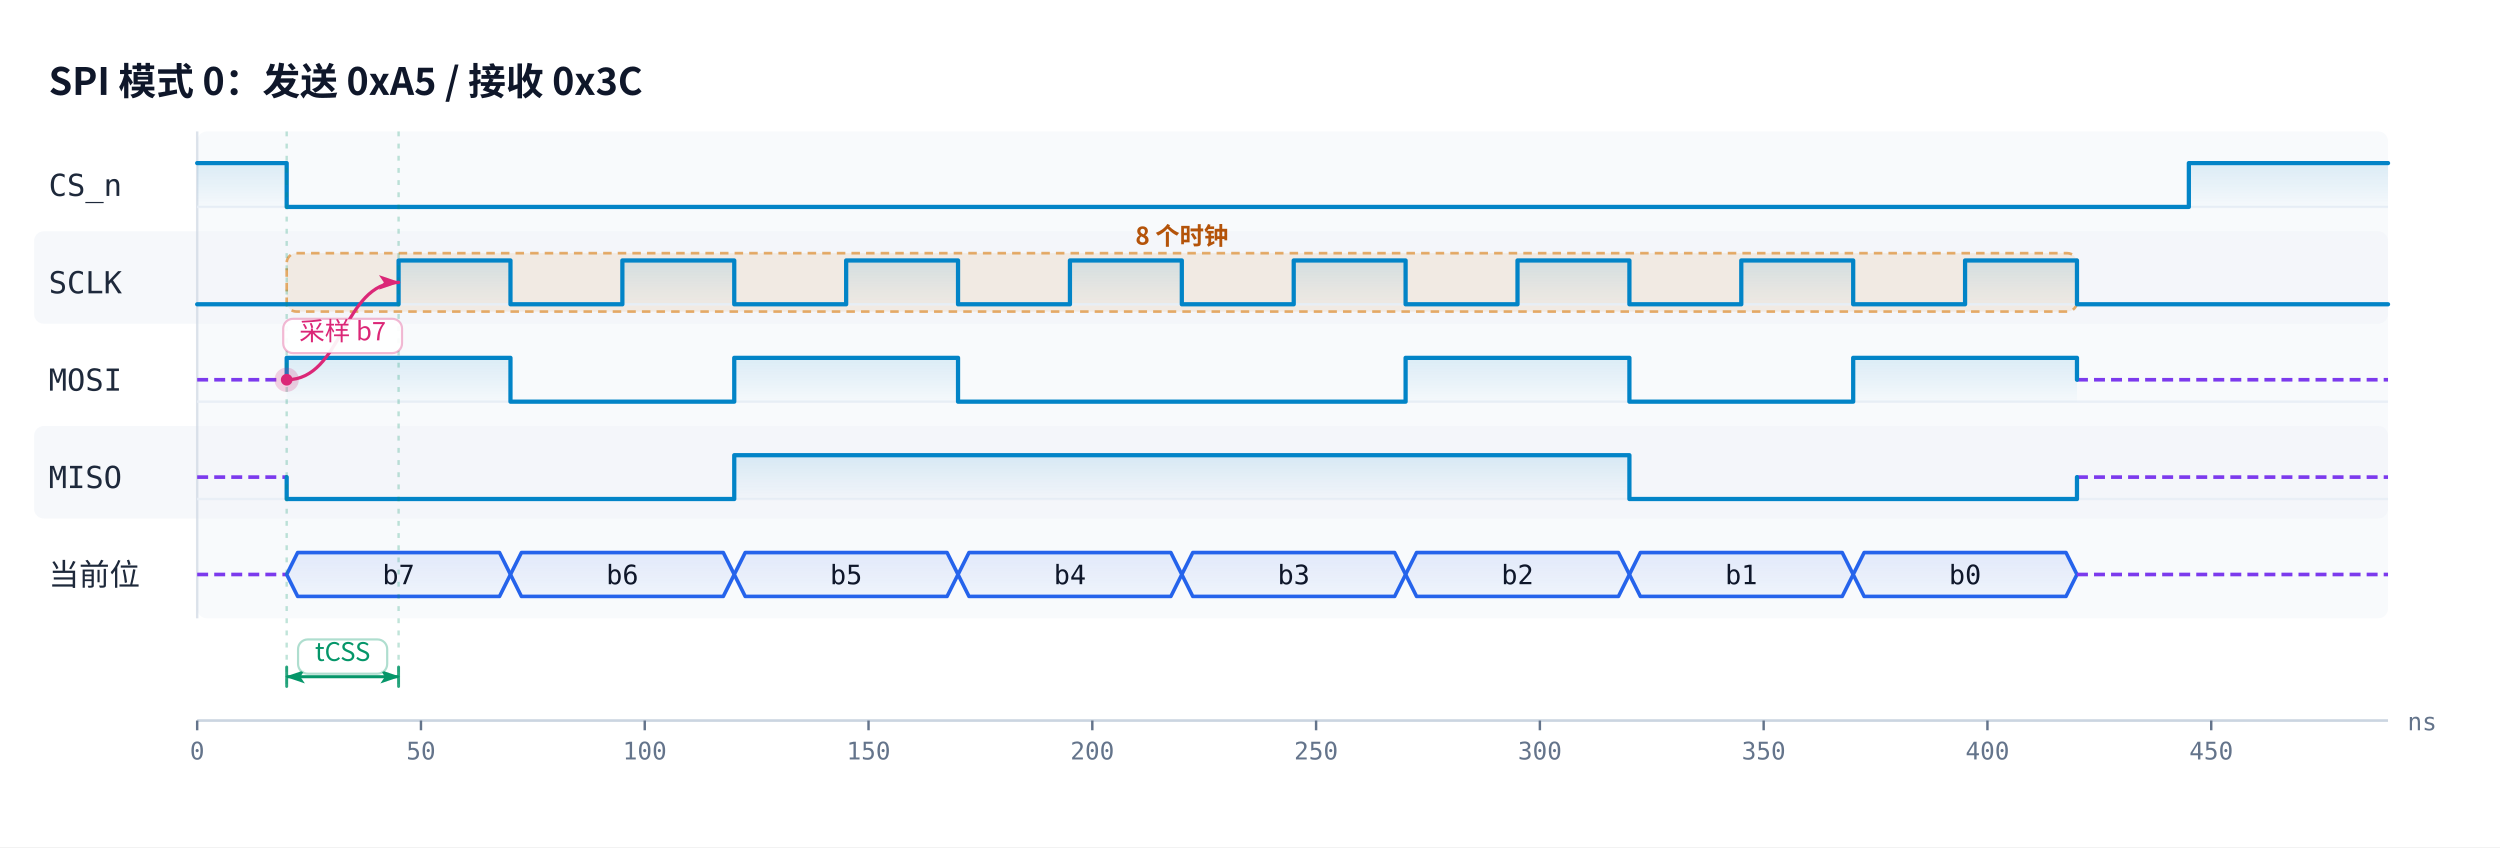
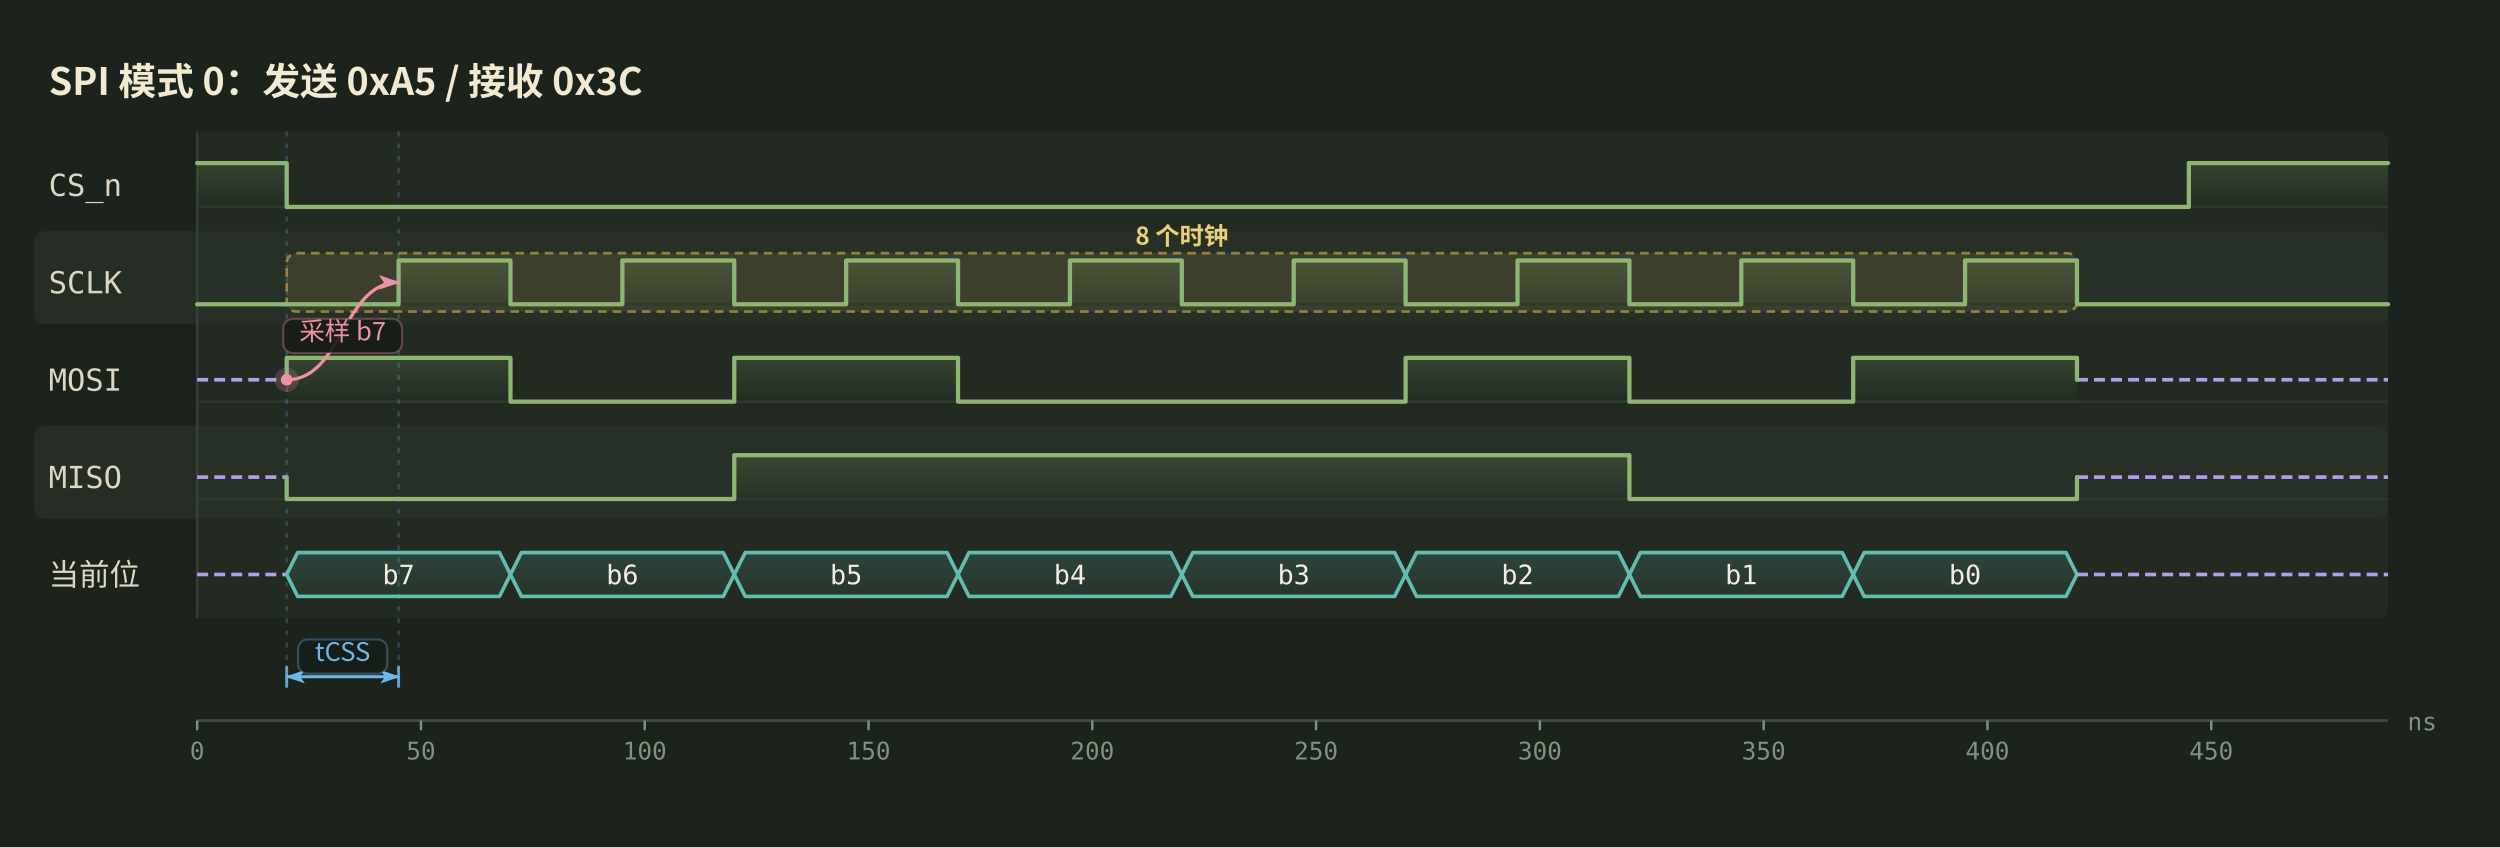
<svg xmlns="http://www.w3.org/2000/svg" width="1027" height="348" viewBox="0 0 1027 348">
  <defs>
-     <linearGradient id="wv-light-hi-grad" x1="0" y1="0" x2="0" y2="1">
-       <stop offset="0%" stop-color="#0284c7" stop-opacity="0.12" />
-       <stop offset="100%" stop-color="#0284c7" stop-opacity="0.01" />
+     <linearGradient id="wv-bamboo-hi-grad" x1="0" y1="0" x2="0" y2="1">
+       <stop offset="0%" stop-color="#8fb573" stop-opacity="0.18" />
+       <stop offset="100%" stop-color="#8fb573" stop-opacity="0.01" />
    </linearGradient>
-     <linearGradient id="wv-light-bus-grad" x1="0" y1="0" x2="0" y2="1">
-       <stop offset="0%" stop-color="#2563eb" stop-opacity="0.11" />
-       <stop offset="100%" stop-color="#2563eb" stop-opacity="0.04" />
+     <linearGradient id="wv-bamboo-bus-grad" x1="0" y1="0" x2="0" y2="1">
+       <stop offset="0%" stop-color="#62bdb0" stop-opacity="0.18" />
+       <stop offset="100%" stop-color="#62bdb0" stop-opacity="0.07" />
    </linearGradient>
-     <pattern id="wv-light-hatch" width="6" height="6" patternUnits="userSpaceOnUse" patternTransform="rotate(45)">
-       <rect width="6" height="6" fill="#c9515e" fill-opacity="0.04" />
-       <line x1="0" y1="0" x2="0" y2="6" stroke="#c9515e" stroke-width="1.05" stroke-opacity="0.22" />
+     <pattern id="wv-bamboo-hatch" width="6" height="6" patternUnits="userSpaceOnUse" patternTransform="rotate(45)">
+       <rect width="6" height="6" fill="#e06c75" fill-opacity="0.06" />
+       <line x1="0" y1="0" x2="0" y2="6" stroke="#e06c75" stroke-width="1.05" stroke-opacity="0.28" />
    </pattern>
-     <marker id="wv-light-ah" viewBox="0 0 10 10" refX="9.2" refY="5" markerWidth="6.5" markerHeight="6.5" orient="auto">
-       <path d="M0,1.6 L10,5 L0,8.4 L2.3,5 z" fill="#db2777" />
+     <marker id="wv-bamboo-ah" viewBox="0 0 10 10" refX="9.2" refY="5" markerWidth="6.5" markerHeight="6.5" orient="auto">
+       <path d="M0,1.6 L10,5 L0,8.4 L2.3,5 z" fill="#ed92a5" />
    </marker>
-     <marker id="wv-light-mh" viewBox="0 0 10 10" refX="9.2" refY="5" markerWidth="6.5" markerHeight="6.5" orient="auto-start-reverse">
-       <path d="M0,1.6 L10,5 L0,8.4 L2.3,5 z" fill="#059669" />
+     <marker id="wv-bamboo-mh" viewBox="0 0 10 10" refX="9.2" refY="5" markerWidth="6.5" markerHeight="6.5" orient="auto-start-reverse">
+       <path d="M0,1.6 L10,5 L0,8.4 L2.3,5 z" fill="#6cb6eb" />
    </marker>
  </defs>
-   <rect width="100%" height="100%" fill="#ffffff" />
-   <text x="20" y="39" fill="#0f172a" font-size="15.5" font-family="-apple-system, BlinkMacSystemFont, 'SF Pro Text', 'PingFang SC', 'Hiragino Sans GB', 'Noto Sans CJK SC', 'Microsoft YaHei', Helvetica, Arial, sans-serif" text-anchor="start" font-weight="600">SPI 模式 0：发送 0xA5 / 接收 0x3C</text>
-   <rect x="81" y="54" width="900" height="200" rx="4" fill="#f8fafc" />
-   <rect x="14" y="95" width="967" height="38" rx="4" fill="#f1f5f9" fill-opacity="0.65" />
-   <rect x="14" y="175" width="967" height="38" rx="4" fill="#f1f5f9" fill-opacity="0.65" />
-   <line x1="81" y1="54" x2="81" y2="254" stroke="#cbd5e1" stroke-width="1" stroke-opacity="0.65" />
-   <text x="20" y="80.5" fill="#1e293b" font-size="12.5" font-family="'SF Mono', 'JetBrains Mono', Menlo, Consolas, 'DejaVu Sans Mono', 'PingFang SC', 'Hiragino Sans GB', 'Noto Sans CJK SC', monospace" text-anchor="start">CS_n</text>
-   <text x="20" y="120.5" fill="#1e293b" font-size="12.5" font-family="'SF Mono', 'JetBrains Mono', Menlo, Consolas, 'DejaVu Sans Mono', 'PingFang SC', 'Hiragino Sans GB', 'Noto Sans CJK SC', monospace" text-anchor="start">SCLK</text>
-   <text x="20" y="160.5" fill="#1e293b" font-size="12.5" font-family="'SF Mono', 'JetBrains Mono', Menlo, Consolas, 'DejaVu Sans Mono', 'PingFang SC', 'Hiragino Sans GB', 'Noto Sans CJK SC', monospace" text-anchor="start">MOSI</text>
-   <text x="20" y="200.5" fill="#1e293b" font-size="12.5" font-family="'SF Mono', 'JetBrains Mono', Menlo, Consolas, 'DejaVu Sans Mono', 'PingFang SC', 'Hiragino Sans GB', 'Noto Sans CJK SC', monospace" text-anchor="start">MISO</text>
-   <text x="20" y="240.5" fill="#1e293b" font-size="12.5" font-family="-apple-system, BlinkMacSystemFont, 'SF Pro Text', 'PingFang SC', 'Hiragino Sans GB', 'Noto Sans CJK SC', 'Microsoft YaHei', Helvetica, Arial, sans-serif" text-anchor="start">当前位</text>
-   <rect x="117.77" y="104" width="735.44" height="24" rx="4" fill="#d97706" fill-opacity="0.09" stroke="#d97706" stroke-width="1.1" stroke-opacity="0.58" stroke-dasharray="3.5 2.5" />
-   <line x1="81" y1="85" x2="981" y2="85" stroke="#e9eff6" stroke-width="1" />
-   <rect x="81" y="67" width="36.77" height="18" fill="url(#wv-light-hi-grad)" stroke="none" />
-   <rect x="899.18" y="67" width="81.82" height="18" fill="url(#wv-light-hi-grad)" stroke="none" />
-   <path d="M81,67 H117.77 V85 H899.18 V67 H981" fill="none" stroke="#0284c7" stroke-width="1.75" stroke-linejoin="round" stroke-linecap="round" />
-   <line x1="81" y1="125" x2="981" y2="125" stroke="#e9eff6" stroke-width="1" />
-   <rect x="163.74" y="107" width="45.97" height="18" fill="url(#wv-light-hi-grad)" stroke="none" />
-   <rect x="255.67" y="107" width="45.97" height="18" fill="url(#wv-light-hi-grad)" stroke="none" />
-   <rect x="347.6" y="107" width="45.97" height="18" fill="url(#wv-light-hi-grad)" stroke="none" />
-   <rect x="439.53" y="107" width="45.97" height="18" fill="url(#wv-light-hi-grad)" stroke="none" />
-   <rect x="531.46" y="107" width="45.97" height="18" fill="url(#wv-light-hi-grad)" stroke="none" />
-   <rect x="623.39" y="107" width="45.97" height="18" fill="url(#wv-light-hi-grad)" stroke="none" />
-   <rect x="715.32" y="107" width="45.97" height="18" fill="url(#wv-light-hi-grad)" stroke="none" />
-   <rect x="807.25" y="107" width="45.97" height="18" fill="url(#wv-light-hi-grad)" stroke="none" />
-   <path d="M81,125 H163.74 V107 H209.7 V125 H255.67 V107 H301.63 V125 H347.6 V107 H393.56 V125 H439.53 V107 H485.49 V125 H531.46 V107 H577.42 V125 H623.39 V107 H669.36 V125 H715.32 V107 H761.29 V125 H807.25 V107 H853.22 V125 H981" fill="none" stroke="#0284c7" stroke-width="1.75" stroke-linejoin="round" stroke-linecap="round" />
-   <line x1="81" y1="165" x2="981" y2="165" stroke="#e9eff6" stroke-width="1" />
-   <line x1="81" y1="156" x2="117.77" y2="156" stroke="#7c3aed" stroke-width="1.5" stroke-dasharray="4.5 2.5" />
-   <rect x="117.77" y="147" width="91.93" height="18" fill="url(#wv-light-hi-grad)" stroke="none" />
-   <rect x="301.63" y="147" width="91.93" height="18" fill="url(#wv-light-hi-grad)" stroke="none" />
-   <rect x="577.42" y="147" width="91.93" height="18" fill="url(#wv-light-hi-grad)" stroke="none" />
-   <rect x="761.29" y="147" width="91.93" height="18" fill="url(#wv-light-hi-grad)" stroke="none" />
-   <line x1="853.22" y1="156" x2="981" y2="156" stroke="#7c3aed" stroke-width="1.5" stroke-dasharray="4.5 2.5" />
-   <path d="M117.77,156 V147 H209.7 V165 H301.63 V147 H393.56 V165 H577.42 V147 H669.36 V165 H761.29 V147 H853.22 V156" fill="none" stroke="#0284c7" stroke-width="1.75" stroke-linejoin="round" stroke-linecap="round" />
-   <line x1="81" y1="205" x2="981" y2="205" stroke="#e9eff6" stroke-width="1" />
-   <line x1="81" y1="196" x2="117.77" y2="196" stroke="#7c3aed" stroke-width="1.5" stroke-dasharray="4.5 2.5" />
-   <rect x="301.63" y="187" width="367.72" height="18" fill="url(#wv-light-hi-grad)" stroke="none" />
-   <line x1="853.22" y1="196" x2="981" y2="196" stroke="#7c3aed" stroke-width="1.5" stroke-dasharray="4.5 2.5" />
-   <path d="M117.77,196 V205 H301.63 V187 H669.36 V205 H853.22 V196" fill="none" stroke="#0284c7" stroke-width="1.75" stroke-linejoin="round" stroke-linecap="round" />
-   <line x1="81" y1="236" x2="117.77" y2="236" stroke="#7c3aed" stroke-width="1.5" stroke-dasharray="4.5 2.5" />
-   <polygon points="117.77,236 122.27,227 205.2,227 209.7,236 205.2,245 122.27,245" fill="url(#wv-light-bus-grad)" stroke="#2563eb" stroke-width="1.5" stroke-linejoin="round" />
-   <text x="163.74" y="240" fill="#0f172a" font-size="11" font-family="'SF Mono', 'JetBrains Mono', Menlo, Consolas, 'DejaVu Sans Mono', 'PingFang SC', 'Hiragino Sans GB', 'Noto Sans CJK SC', monospace" text-anchor="middle" font-weight="500">b7</text>
-   <polygon points="209.7,236 214.2,227 297.13,227 301.63,236 297.13,245 214.2,245" fill="url(#wv-light-bus-grad)" stroke="#2563eb" stroke-width="1.5" stroke-linejoin="round" />
-   <text x="255.67" y="240" fill="#0f172a" font-size="11" font-family="'SF Mono', 'JetBrains Mono', Menlo, Consolas, 'DejaVu Sans Mono', 'PingFang SC', 'Hiragino Sans GB', 'Noto Sans CJK SC', monospace" text-anchor="middle" font-weight="500">b6</text>
-   <polygon points="301.63,236 306.13,227 389.06,227 393.56,236 389.06,245 306.13,245" fill="url(#wv-light-bus-grad)" stroke="#2563eb" stroke-width="1.5" stroke-linejoin="round" />
-   <text x="347.6" y="240" fill="#0f172a" font-size="11" font-family="'SF Mono', 'JetBrains Mono', Menlo, Consolas, 'DejaVu Sans Mono', 'PingFang SC', 'Hiragino Sans GB', 'Noto Sans CJK SC', monospace" text-anchor="middle" font-weight="500">b5</text>
-   <polygon points="393.56,236 398.06,227 480.99,227 485.49,236 480.99,245 398.06,245" fill="url(#wv-light-bus-grad)" stroke="#2563eb" stroke-width="1.5" stroke-linejoin="round" />
-   <text x="439.53" y="240" fill="#0f172a" font-size="11" font-family="'SF Mono', 'JetBrains Mono', Menlo, Consolas, 'DejaVu Sans Mono', 'PingFang SC', 'Hiragino Sans GB', 'Noto Sans CJK SC', monospace" text-anchor="middle" font-weight="500">b4</text>
-   <polygon points="485.49,236 489.99,227 572.92,227 577.42,236 572.92,245 489.99,245" fill="url(#wv-light-bus-grad)" stroke="#2563eb" stroke-width="1.5" stroke-linejoin="round" />
-   <text x="531.46" y="240" fill="#0f172a" font-size="11" font-family="'SF Mono', 'JetBrains Mono', Menlo, Consolas, 'DejaVu Sans Mono', 'PingFang SC', 'Hiragino Sans GB', 'Noto Sans CJK SC', monospace" text-anchor="middle" font-weight="500">b3</text>
-   <polygon points="577.42,236 581.92,227 664.86,227 669.36,236 664.86,245 581.92,245" fill="url(#wv-light-bus-grad)" stroke="#2563eb" stroke-width="1.5" stroke-linejoin="round" />
-   <text x="623.39" y="240" fill="#0f172a" font-size="11" font-family="'SF Mono', 'JetBrains Mono', Menlo, Consolas, 'DejaVu Sans Mono', 'PingFang SC', 'Hiragino Sans GB', 'Noto Sans CJK SC', monospace" text-anchor="middle" font-weight="500">b2</text>
-   <polygon points="669.36,236 673.86,227 756.79,227 761.29,236 756.79,245 673.86,245" fill="url(#wv-light-bus-grad)" stroke="#2563eb" stroke-width="1.5" stroke-linejoin="round" />
-   <text x="715.32" y="240" fill="#0f172a" font-size="11" font-family="'SF Mono', 'JetBrains Mono', Menlo, Consolas, 'DejaVu Sans Mono', 'PingFang SC', 'Hiragino Sans GB', 'Noto Sans CJK SC', monospace" text-anchor="middle" font-weight="500">b1</text>
-   <polygon points="761.29,236 765.79,227 848.72,227 853.22,236 848.72,245 765.79,245" fill="url(#wv-light-bus-grad)" stroke="#2563eb" stroke-width="1.5" stroke-linejoin="round" />
-   <text x="807.25" y="240" fill="#0f172a" font-size="11" font-family="'SF Mono', 'JetBrains Mono', Menlo, Consolas, 'DejaVu Sans Mono', 'PingFang SC', 'Hiragino Sans GB', 'Noto Sans CJK SC', monospace" text-anchor="middle" font-weight="500">b0</text>
-   <line x1="853.22" y1="236" x2="981" y2="236" stroke="#7c3aed" stroke-width="1.5" stroke-dasharray="4.5 2.5" />
-   <text x="485.49" y="100.5" fill="#b45309" font-size="10" font-family="-apple-system, BlinkMacSystemFont, 'SF Pro Text', 'PingFang SC', 'Hiragino Sans GB', 'Noto Sans CJK SC', 'Microsoft YaHei', Helvetica, Arial, sans-serif" text-anchor="middle" font-weight="600">8 个时钟</text>
-   <line x1="81" y1="296" x2="981" y2="296" stroke="#cbd5e1" stroke-width="1.1" />
-   <line x1="81" y1="296" x2="81" y2="300" stroke="#64748b" stroke-width="1" />
-   <text x="81" y="312" fill="#64748b" font-size="10" font-family="'SF Mono', 'JetBrains Mono', Menlo, Consolas, 'DejaVu Sans Mono', 'PingFang SC', 'Hiragino Sans GB', 'Noto Sans CJK SC', monospace" text-anchor="middle">0</text>
-   <line x1="172.93" y1="296" x2="172.93" y2="300" stroke="#64748b" stroke-width="1" />
-   <text x="172.93" y="312" fill="#64748b" font-size="10" font-family="'SF Mono', 'JetBrains Mono', Menlo, Consolas, 'DejaVu Sans Mono', 'PingFang SC', 'Hiragino Sans GB', 'Noto Sans CJK SC', monospace" text-anchor="middle">50</text>
-   <line x1="264.86" y1="296" x2="264.86" y2="300" stroke="#64748b" stroke-width="1" />
-   <text x="264.86" y="312" fill="#64748b" font-size="10" font-family="'SF Mono', 'JetBrains Mono', Menlo, Consolas, 'DejaVu Sans Mono', 'PingFang SC', 'Hiragino Sans GB', 'Noto Sans CJK SC', monospace" text-anchor="middle">100</text>
-   <line x1="356.79" y1="296" x2="356.79" y2="300" stroke="#64748b" stroke-width="1" />
-   <text x="356.79" y="312" fill="#64748b" font-size="10" font-family="'SF Mono', 'JetBrains Mono', Menlo, Consolas, 'DejaVu Sans Mono', 'PingFang SC', 'Hiragino Sans GB', 'Noto Sans CJK SC', monospace" text-anchor="middle">150</text>
-   <line x1="448.72" y1="296" x2="448.72" y2="300" stroke="#64748b" stroke-width="1" />
-   <text x="448.72" y="312" fill="#64748b" font-size="10" font-family="'SF Mono', 'JetBrains Mono', Menlo, Consolas, 'DejaVu Sans Mono', 'PingFang SC', 'Hiragino Sans GB', 'Noto Sans CJK SC', monospace" text-anchor="middle">200</text>
-   <line x1="540.65" y1="296" x2="540.65" y2="300" stroke="#64748b" stroke-width="1" />
-   <text x="540.65" y="312" fill="#64748b" font-size="10" font-family="'SF Mono', 'JetBrains Mono', Menlo, Consolas, 'DejaVu Sans Mono', 'PingFang SC', 'Hiragino Sans GB', 'Noto Sans CJK SC', monospace" text-anchor="middle">250</text>
-   <line x1="632.58" y1="296" x2="632.58" y2="300" stroke="#64748b" stroke-width="1" />
-   <text x="632.58" y="312" fill="#64748b" font-size="10" font-family="'SF Mono', 'JetBrains Mono', Menlo, Consolas, 'DejaVu Sans Mono', 'PingFang SC', 'Hiragino Sans GB', 'Noto Sans CJK SC', monospace" text-anchor="middle">300</text>
-   <line x1="724.51" y1="296" x2="724.51" y2="300" stroke="#64748b" stroke-width="1" />
-   <text x="724.51" y="312" fill="#64748b" font-size="10" font-family="'SF Mono', 'JetBrains Mono', Menlo, Consolas, 'DejaVu Sans Mono', 'PingFang SC', 'Hiragino Sans GB', 'Noto Sans CJK SC', monospace" text-anchor="middle">350</text>
-   <line x1="816.44" y1="296" x2="816.44" y2="300" stroke="#64748b" stroke-width="1" />
-   <text x="816.44" y="312" fill="#64748b" font-size="10" font-family="'SF Mono', 'JetBrains Mono', Menlo, Consolas, 'DejaVu Sans Mono', 'PingFang SC', 'Hiragino Sans GB', 'Noto Sans CJK SC', monospace" text-anchor="middle">400</text>
-   <line x1="908.37" y1="296" x2="908.37" y2="300" stroke="#64748b" stroke-width="1" />
-   <text x="908.37" y="312" fill="#64748b" font-size="10" font-family="'SF Mono', 'JetBrains Mono', Menlo, Consolas, 'DejaVu Sans Mono', 'PingFang SC', 'Hiragino Sans GB', 'Noto Sans CJK SC', monospace" text-anchor="middle">450</text>
-   <text x="989" y="300" fill="#64748b" font-size="10" font-family="'SF Mono', 'JetBrains Mono', Menlo, Consolas, 'DejaVu Sans Mono', 'PingFang SC', 'Hiragino Sans GB', 'Noto Sans CJK SC', monospace" text-anchor="start">ns</text>
-   <line x1="117.77" y1="54" x2="117.77" y2="282" stroke="#059669" stroke-width="1" stroke-dasharray="2 3" stroke-opacity="0.25" />
-   <line x1="117.77" y1="274" x2="117.77" y2="282" stroke="#059669" stroke-width="1.2" stroke-opacity="0.85" stroke-linecap="round" />
-   <line x1="163.74" y1="54" x2="163.74" y2="282" stroke="#059669" stroke-width="1" stroke-dasharray="2 3" stroke-opacity="0.25" />
-   <line x1="163.74" y1="274" x2="163.74" y2="282" stroke="#059669" stroke-width="1.2" stroke-opacity="0.85" stroke-linecap="round" />
-   <line x1="117.77" y1="278" x2="163.74" y2="278" stroke="#059669" stroke-width="1.25" marker-start="url(#wv-light-mh)" marker-end="url(#wv-light-mh)" />
-   <rect x="122.44" y="262.68" width="36.62" height="14.07" rx="4" fill="#ffffff" fill-opacity="0.92" stroke="#059669" stroke-width="0.9" stroke-opacity="0.32" />
-   <text x="140.75" y="271.5" fill="#059669" font-size="10.5" font-family="-apple-system, BlinkMacSystemFont, 'SF Pro Text', 'PingFang SC', 'Hiragino Sans GB', 'Noto Sans CJK SC', 'Microsoft YaHei', Helvetica, Arial, sans-serif" text-anchor="middle" font-weight="500">tCSS</text>
-   <circle cx="117.77" cy="156" r="5" fill="#db2777" fill-opacity="0.2" />
-   <circle cx="117.77" cy="156" r="2.4" fill="#db2777" />
-   <path d="M117.77,156 C140.75,156 140.75,116 163.74,116" fill="none" stroke="#db2777" stroke-width="1.35" stroke-linecap="round" marker-end="url(#wv-light-ah)" />
-   <rect x="116.35" y="130.98" width="48.8" height="14.07" rx="4" fill="#ffffff" fill-opacity="0.92" stroke="#db2777" stroke-width="0.9" stroke-opacity="0.32" />
-   <text x="140.75" y="139.8" fill="#db2777" font-size="10.5" font-family="-apple-system, BlinkMacSystemFont, 'SF Pro Text', 'PingFang SC', 'Hiragino Sans GB', 'Noto Sans CJK SC', 'Microsoft YaHei', Helvetica, Arial, sans-serif" text-anchor="middle" font-weight="500">采样 b7</text>
+   <rect width="100%" height="100%" fill="#1c221c" />
+   <text x="20" y="39" fill="#f1e9d2" font-size="15.5" font-family="-apple-system, BlinkMacSystemFont, 'SF Pro Text', 'PingFang SC', 'Hiragino Sans GB', 'Noto Sans CJK SC', 'Microsoft YaHei', Helvetica, Arial, sans-serif" text-anchor="start" font-weight="600">SPI 模式 0：发送 0xA5 / 接收 0x3C</text>
+   <rect x="81" y="54" width="900" height="200" rx="4" fill="#222a22" />
+   <rect x="14" y="95" width="967" height="38" rx="4" fill="#2a342a" fill-opacity="0.65" />
+   <rect x="14" y="175" width="967" height="38" rx="4" fill="#2a342a" fill-opacity="0.65" />
+   <line x1="81" y1="54" x2="81" y2="254" stroke="#3e4e3e" stroke-width="1" stroke-opacity="0.65" />
+   <text x="20" y="80.5" fill="#dcd6c2" font-size="12.5" font-family="'SF Mono', 'JetBrains Mono', Menlo, Consolas, 'DejaVu Sans Mono', 'PingFang SC', 'Hiragino Sans GB', 'Noto Sans CJK SC', monospace" text-anchor="start">CS_n</text>
+   <text x="20" y="120.5" fill="#dcd6c2" font-size="12.5" font-family="'SF Mono', 'JetBrains Mono', Menlo, Consolas, 'DejaVu Sans Mono', 'PingFang SC', 'Hiragino Sans GB', 'Noto Sans CJK SC', monospace" text-anchor="start">SCLK</text>
+   <text x="20" y="160.5" fill="#dcd6c2" font-size="12.5" font-family="'SF Mono', 'JetBrains Mono', Menlo, Consolas, 'DejaVu Sans Mono', 'PingFang SC', 'Hiragino Sans GB', 'Noto Sans CJK SC', monospace" text-anchor="start">MOSI</text>
+   <text x="20" y="200.5" fill="#dcd6c2" font-size="12.5" font-family="'SF Mono', 'JetBrains Mono', Menlo, Consolas, 'DejaVu Sans Mono', 'PingFang SC', 'Hiragino Sans GB', 'Noto Sans CJK SC', monospace" text-anchor="start">MISO</text>
+   <text x="20" y="240.5" fill="#dcd6c2" font-size="12.5" font-family="-apple-system, BlinkMacSystemFont, 'SF Pro Text', 'PingFang SC', 'Hiragino Sans GB', 'Noto Sans CJK SC', 'Microsoft YaHei', Helvetica, Arial, sans-serif" text-anchor="start">当前位</text>
+   <rect x="117.77" y="104" width="735.44" height="24" rx="4" fill="#dbb651" fill-opacity="0.11" stroke="#dbb651" stroke-width="1.1" stroke-opacity="0.58" stroke-dasharray="3.5 2.5" />
+   <line x1="81" y1="85" x2="981" y2="85" stroke="#2d392d" stroke-width="1" />
+   <rect x="81" y="67" width="36.77" height="18" fill="url(#wv-bamboo-hi-grad)" stroke="none" />
+   <rect x="899.18" y="67" width="81.82" height="18" fill="url(#wv-bamboo-hi-grad)" stroke="none" />
+   <path d="M81,67 H117.77 V85 H899.18 V67 H981" fill="none" stroke="#8fb573" stroke-width="1.75" stroke-linejoin="round" stroke-linecap="round" />
+   <line x1="81" y1="125" x2="981" y2="125" stroke="#2d392d" stroke-width="1" />
+   <rect x="163.74" y="107" width="45.97" height="18" fill="url(#wv-bamboo-hi-grad)" stroke="none" />
+   <rect x="255.67" y="107" width="45.97" height="18" fill="url(#wv-bamboo-hi-grad)" stroke="none" />
+   <rect x="347.6" y="107" width="45.97" height="18" fill="url(#wv-bamboo-hi-grad)" stroke="none" />
+   <rect x="439.53" y="107" width="45.97" height="18" fill="url(#wv-bamboo-hi-grad)" stroke="none" />
+   <rect x="531.46" y="107" width="45.97" height="18" fill="url(#wv-bamboo-hi-grad)" stroke="none" />
+   <rect x="623.39" y="107" width="45.97" height="18" fill="url(#wv-bamboo-hi-grad)" stroke="none" />
+   <rect x="715.32" y="107" width="45.97" height="18" fill="url(#wv-bamboo-hi-grad)" stroke="none" />
+   <rect x="807.25" y="107" width="45.97" height="18" fill="url(#wv-bamboo-hi-grad)" stroke="none" />
+   <path d="M81,125 H163.74 V107 H209.7 V125 H255.67 V107 H301.63 V125 H347.6 V107 H393.56 V125 H439.53 V107 H485.49 V125 H531.46 V107 H577.42 V125 H623.39 V107 H669.36 V125 H715.32 V107 H761.29 V125 H807.25 V107 H853.22 V125 H981" fill="none" stroke="#8fb573" stroke-width="1.75" stroke-linejoin="round" stroke-linecap="round" />
+   <line x1="81" y1="165" x2="981" y2="165" stroke="#2d392d" stroke-width="1" />
+   <line x1="81" y1="156" x2="117.77" y2="156" stroke="#b39df3" stroke-width="1.5" stroke-dasharray="4.5 2.5" />
+   <rect x="117.77" y="147" width="91.93" height="18" fill="url(#wv-bamboo-hi-grad)" stroke="none" />
+   <rect x="301.63" y="147" width="91.93" height="18" fill="url(#wv-bamboo-hi-grad)" stroke="none" />
+   <rect x="577.42" y="147" width="91.93" height="18" fill="url(#wv-bamboo-hi-grad)" stroke="none" />
+   <rect x="761.29" y="147" width="91.93" height="18" fill="url(#wv-bamboo-hi-grad)" stroke="none" />
+   <line x1="853.22" y1="156" x2="981" y2="156" stroke="#b39df3" stroke-width="1.5" stroke-dasharray="4.5 2.5" />
+   <path d="M117.77,156 V147 H209.7 V165 H301.63 V147 H393.56 V165 H577.42 V147 H669.36 V165 H761.29 V147 H853.22 V156" fill="none" stroke="#8fb573" stroke-width="1.75" stroke-linejoin="round" stroke-linecap="round" />
+   <line x1="81" y1="205" x2="981" y2="205" stroke="#2d392d" stroke-width="1" />
+   <line x1="81" y1="196" x2="117.77" y2="196" stroke="#b39df3" stroke-width="1.5" stroke-dasharray="4.5 2.5" />
+   <rect x="301.63" y="187" width="367.72" height="18" fill="url(#wv-bamboo-hi-grad)" stroke="none" />
+   <line x1="853.22" y1="196" x2="981" y2="196" stroke="#b39df3" stroke-width="1.5" stroke-dasharray="4.5 2.5" />
+   <path d="M117.77,196 V205 H301.63 V187 H669.36 V205 H853.22 V196" fill="none" stroke="#8fb573" stroke-width="1.75" stroke-linejoin="round" stroke-linecap="round" />
+   <line x1="81" y1="236" x2="117.77" y2="236" stroke="#b39df3" stroke-width="1.5" stroke-dasharray="4.5 2.5" />
+   <polygon points="117.77,236 122.27,227 205.2,227 209.7,236 205.2,245 122.27,245" fill="url(#wv-bamboo-bus-grad)" stroke="#62bdb0" stroke-width="1.5" stroke-linejoin="round" />
+   <text x="163.74" y="240" fill="#f3ede0" font-size="11" font-family="'SF Mono', 'JetBrains Mono', Menlo, Consolas, 'DejaVu Sans Mono', 'PingFang SC', 'Hiragino Sans GB', 'Noto Sans CJK SC', monospace" text-anchor="middle" font-weight="500">b7</text>
+   <polygon points="209.7,236 214.2,227 297.13,227 301.63,236 297.13,245 214.2,245" fill="url(#wv-bamboo-bus-grad)" stroke="#62bdb0" stroke-width="1.5" stroke-linejoin="round" />
+   <text x="255.67" y="240" fill="#f3ede0" font-size="11" font-family="'SF Mono', 'JetBrains Mono', Menlo, Consolas, 'DejaVu Sans Mono', 'PingFang SC', 'Hiragino Sans GB', 'Noto Sans CJK SC', monospace" text-anchor="middle" font-weight="500">b6</text>
+   <polygon points="301.63,236 306.13,227 389.06,227 393.56,236 389.06,245 306.13,245" fill="url(#wv-bamboo-bus-grad)" stroke="#62bdb0" stroke-width="1.5" stroke-linejoin="round" />
+   <text x="347.6" y="240" fill="#f3ede0" font-size="11" font-family="'SF Mono', 'JetBrains Mono', Menlo, Consolas, 'DejaVu Sans Mono', 'PingFang SC', 'Hiragino Sans GB', 'Noto Sans CJK SC', monospace" text-anchor="middle" font-weight="500">b5</text>
+   <polygon points="393.56,236 398.06,227 480.99,227 485.49,236 480.99,245 398.06,245" fill="url(#wv-bamboo-bus-grad)" stroke="#62bdb0" stroke-width="1.5" stroke-linejoin="round" />
+   <text x="439.53" y="240" fill="#f3ede0" font-size="11" font-family="'SF Mono', 'JetBrains Mono', Menlo, Consolas, 'DejaVu Sans Mono', 'PingFang SC', 'Hiragino Sans GB', 'Noto Sans CJK SC', monospace" text-anchor="middle" font-weight="500">b4</text>
+   <polygon points="485.49,236 489.99,227 572.92,227 577.42,236 572.92,245 489.99,245" fill="url(#wv-bamboo-bus-grad)" stroke="#62bdb0" stroke-width="1.5" stroke-linejoin="round" />
+   <text x="531.46" y="240" fill="#f3ede0" font-size="11" font-family="'SF Mono', 'JetBrains Mono', Menlo, Consolas, 'DejaVu Sans Mono', 'PingFang SC', 'Hiragino Sans GB', 'Noto Sans CJK SC', monospace" text-anchor="middle" font-weight="500">b3</text>
+   <polygon points="577.42,236 581.92,227 664.86,227 669.36,236 664.86,245 581.92,245" fill="url(#wv-bamboo-bus-grad)" stroke="#62bdb0" stroke-width="1.5" stroke-linejoin="round" />
+   <text x="623.39" y="240" fill="#f3ede0" font-size="11" font-family="'SF Mono', 'JetBrains Mono', Menlo, Consolas, 'DejaVu Sans Mono', 'PingFang SC', 'Hiragino Sans GB', 'Noto Sans CJK SC', monospace" text-anchor="middle" font-weight="500">b2</text>
+   <polygon points="669.36,236 673.86,227 756.79,227 761.29,236 756.79,245 673.86,245" fill="url(#wv-bamboo-bus-grad)" stroke="#62bdb0" stroke-width="1.5" stroke-linejoin="round" />
+   <text x="715.32" y="240" fill="#f3ede0" font-size="11" font-family="'SF Mono', 'JetBrains Mono', Menlo, Consolas, 'DejaVu Sans Mono', 'PingFang SC', 'Hiragino Sans GB', 'Noto Sans CJK SC', monospace" text-anchor="middle" font-weight="500">b1</text>
+   <polygon points="761.29,236 765.79,227 848.72,227 853.22,236 848.72,245 765.79,245" fill="url(#wv-bamboo-bus-grad)" stroke="#62bdb0" stroke-width="1.5" stroke-linejoin="round" />
+   <text x="807.25" y="240" fill="#f3ede0" font-size="11" font-family="'SF Mono', 'JetBrains Mono', Menlo, Consolas, 'DejaVu Sans Mono', 'PingFang SC', 'Hiragino Sans GB', 'Noto Sans CJK SC', monospace" text-anchor="middle" font-weight="500">b0</text>
+   <line x1="853.22" y1="236" x2="981" y2="236" stroke="#b39df3" stroke-width="1.5" stroke-dasharray="4.5 2.5" />
+   <text x="485.49" y="100.5" fill="#ebd07a" font-size="10" font-family="-apple-system, BlinkMacSystemFont, 'SF Pro Text', 'PingFang SC', 'Hiragino Sans GB', 'Noto Sans CJK SC', 'Microsoft YaHei', Helvetica, Arial, sans-serif" text-anchor="middle" font-weight="600">8 个时钟</text>
+   <line x1="81" y1="296" x2="981" y2="296" stroke="#3e4e3e" stroke-width="1.1" />
+   <line x1="81" y1="296" x2="81" y2="300" stroke="#7f927c" stroke-width="1" />
+   <text x="81" y="312" fill="#7f927c" font-size="10" font-family="'SF Mono', 'JetBrains Mono', Menlo, Consolas, 'DejaVu Sans Mono', 'PingFang SC', 'Hiragino Sans GB', 'Noto Sans CJK SC', monospace" text-anchor="middle">0</text>
+   <line x1="172.93" y1="296" x2="172.93" y2="300" stroke="#7f927c" stroke-width="1" />
+   <text x="172.93" y="312" fill="#7f927c" font-size="10" font-family="'SF Mono', 'JetBrains Mono', Menlo, Consolas, 'DejaVu Sans Mono', 'PingFang SC', 'Hiragino Sans GB', 'Noto Sans CJK SC', monospace" text-anchor="middle">50</text>
+   <line x1="264.86" y1="296" x2="264.86" y2="300" stroke="#7f927c" stroke-width="1" />
+   <text x="264.86" y="312" fill="#7f927c" font-size="10" font-family="'SF Mono', 'JetBrains Mono', Menlo, Consolas, 'DejaVu Sans Mono', 'PingFang SC', 'Hiragino Sans GB', 'Noto Sans CJK SC', monospace" text-anchor="middle">100</text>
+   <line x1="356.79" y1="296" x2="356.79" y2="300" stroke="#7f927c" stroke-width="1" />
+   <text x="356.79" y="312" fill="#7f927c" font-size="10" font-family="'SF Mono', 'JetBrains Mono', Menlo, Consolas, 'DejaVu Sans Mono', 'PingFang SC', 'Hiragino Sans GB', 'Noto Sans CJK SC', monospace" text-anchor="middle">150</text>
+   <line x1="448.72" y1="296" x2="448.72" y2="300" stroke="#7f927c" stroke-width="1" />
+   <text x="448.72" y="312" fill="#7f927c" font-size="10" font-family="'SF Mono', 'JetBrains Mono', Menlo, Consolas, 'DejaVu Sans Mono', 'PingFang SC', 'Hiragino Sans GB', 'Noto Sans CJK SC', monospace" text-anchor="middle">200</text>
+   <line x1="540.65" y1="296" x2="540.65" y2="300" stroke="#7f927c" stroke-width="1" />
+   <text x="540.65" y="312" fill="#7f927c" font-size="10" font-family="'SF Mono', 'JetBrains Mono', Menlo, Consolas, 'DejaVu Sans Mono', 'PingFang SC', 'Hiragino Sans GB', 'Noto Sans CJK SC', monospace" text-anchor="middle">250</text>
+   <line x1="632.58" y1="296" x2="632.58" y2="300" stroke="#7f927c" stroke-width="1" />
+   <text x="632.58" y="312" fill="#7f927c" font-size="10" font-family="'SF Mono', 'JetBrains Mono', Menlo, Consolas, 'DejaVu Sans Mono', 'PingFang SC', 'Hiragino Sans GB', 'Noto Sans CJK SC', monospace" text-anchor="middle">300</text>
+   <line x1="724.51" y1="296" x2="724.51" y2="300" stroke="#7f927c" stroke-width="1" />
+   <text x="724.51" y="312" fill="#7f927c" font-size="10" font-family="'SF Mono', 'JetBrains Mono', Menlo, Consolas, 'DejaVu Sans Mono', 'PingFang SC', 'Hiragino Sans GB', 'Noto Sans CJK SC', monospace" text-anchor="middle">350</text>
+   <line x1="816.44" y1="296" x2="816.44" y2="300" stroke="#7f927c" stroke-width="1" />
+   <text x="816.44" y="312" fill="#7f927c" font-size="10" font-family="'SF Mono', 'JetBrains Mono', Menlo, Consolas, 'DejaVu Sans Mono', 'PingFang SC', 'Hiragino Sans GB', 'Noto Sans CJK SC', monospace" text-anchor="middle">400</text>
+   <line x1="908.37" y1="296" x2="908.37" y2="300" stroke="#7f927c" stroke-width="1" />
+   <text x="908.37" y="312" fill="#7f927c" font-size="10" font-family="'SF Mono', 'JetBrains Mono', Menlo, Consolas, 'DejaVu Sans Mono', 'PingFang SC', 'Hiragino Sans GB', 'Noto Sans CJK SC', monospace" text-anchor="middle">450</text>
+   <text x="989" y="300" fill="#7f927c" font-size="10" font-family="'SF Mono', 'JetBrains Mono', Menlo, Consolas, 'DejaVu Sans Mono', 'PingFang SC', 'Hiragino Sans GB', 'Noto Sans CJK SC', monospace" text-anchor="start">ns</text>
+   <line x1="117.77" y1="54" x2="117.77" y2="282" stroke="#6cb6eb" stroke-width="1" stroke-dasharray="2 3" stroke-opacity="0.25" />
+   <line x1="117.77" y1="274" x2="117.77" y2="282" stroke="#6cb6eb" stroke-width="1.2" stroke-opacity="0.85" stroke-linecap="round" />
+   <line x1="163.74" y1="54" x2="163.74" y2="282" stroke="#6cb6eb" stroke-width="1" stroke-dasharray="2 3" stroke-opacity="0.25" />
+   <line x1="163.74" y1="274" x2="163.74" y2="282" stroke="#6cb6eb" stroke-width="1.2" stroke-opacity="0.85" stroke-linecap="round" />
+   <line x1="117.77" y1="278" x2="163.74" y2="278" stroke="#6cb6eb" stroke-width="1.25" marker-start="url(#wv-bamboo-mh)" marker-end="url(#wv-bamboo-mh)" />
+   <rect x="122.44" y="262.68" width="36.62" height="14.07" rx="4" fill="#171d17" fill-opacity="0.92" stroke="#6cb6eb" stroke-width="0.9" stroke-opacity="0.32" />
+   <text x="140.75" y="271.5" fill="#6cb6eb" font-size="10.5" font-family="-apple-system, BlinkMacSystemFont, 'SF Pro Text', 'PingFang SC', 'Hiragino Sans GB', 'Noto Sans CJK SC', 'Microsoft YaHei', Helvetica, Arial, sans-serif" text-anchor="middle" font-weight="500">tCSS</text>
+   <circle cx="117.77" cy="156" r="5" fill="#ed92a5" fill-opacity="0.2" />
+   <circle cx="117.77" cy="156" r="2.4" fill="#ed92a5" />
+   <path d="M117.77,156 C140.75,156 140.75,116 163.74,116" fill="none" stroke="#ed92a5" stroke-width="1.35" stroke-linecap="round" marker-end="url(#wv-bamboo-ah)" />
+   <rect x="116.35" y="130.98" width="48.8" height="14.07" rx="4" fill="#171d17" fill-opacity="0.92" stroke="#ed92a5" stroke-width="0.9" stroke-opacity="0.32" />
+   <text x="140.75" y="139.8" fill="#ed92a5" font-size="10.5" font-family="-apple-system, BlinkMacSystemFont, 'SF Pro Text', 'PingFang SC', 'Hiragino Sans GB', 'Noto Sans CJK SC', 'Microsoft YaHei', Helvetica, Arial, sans-serif" text-anchor="middle" font-weight="500">采样 b7</text>
</svg>
